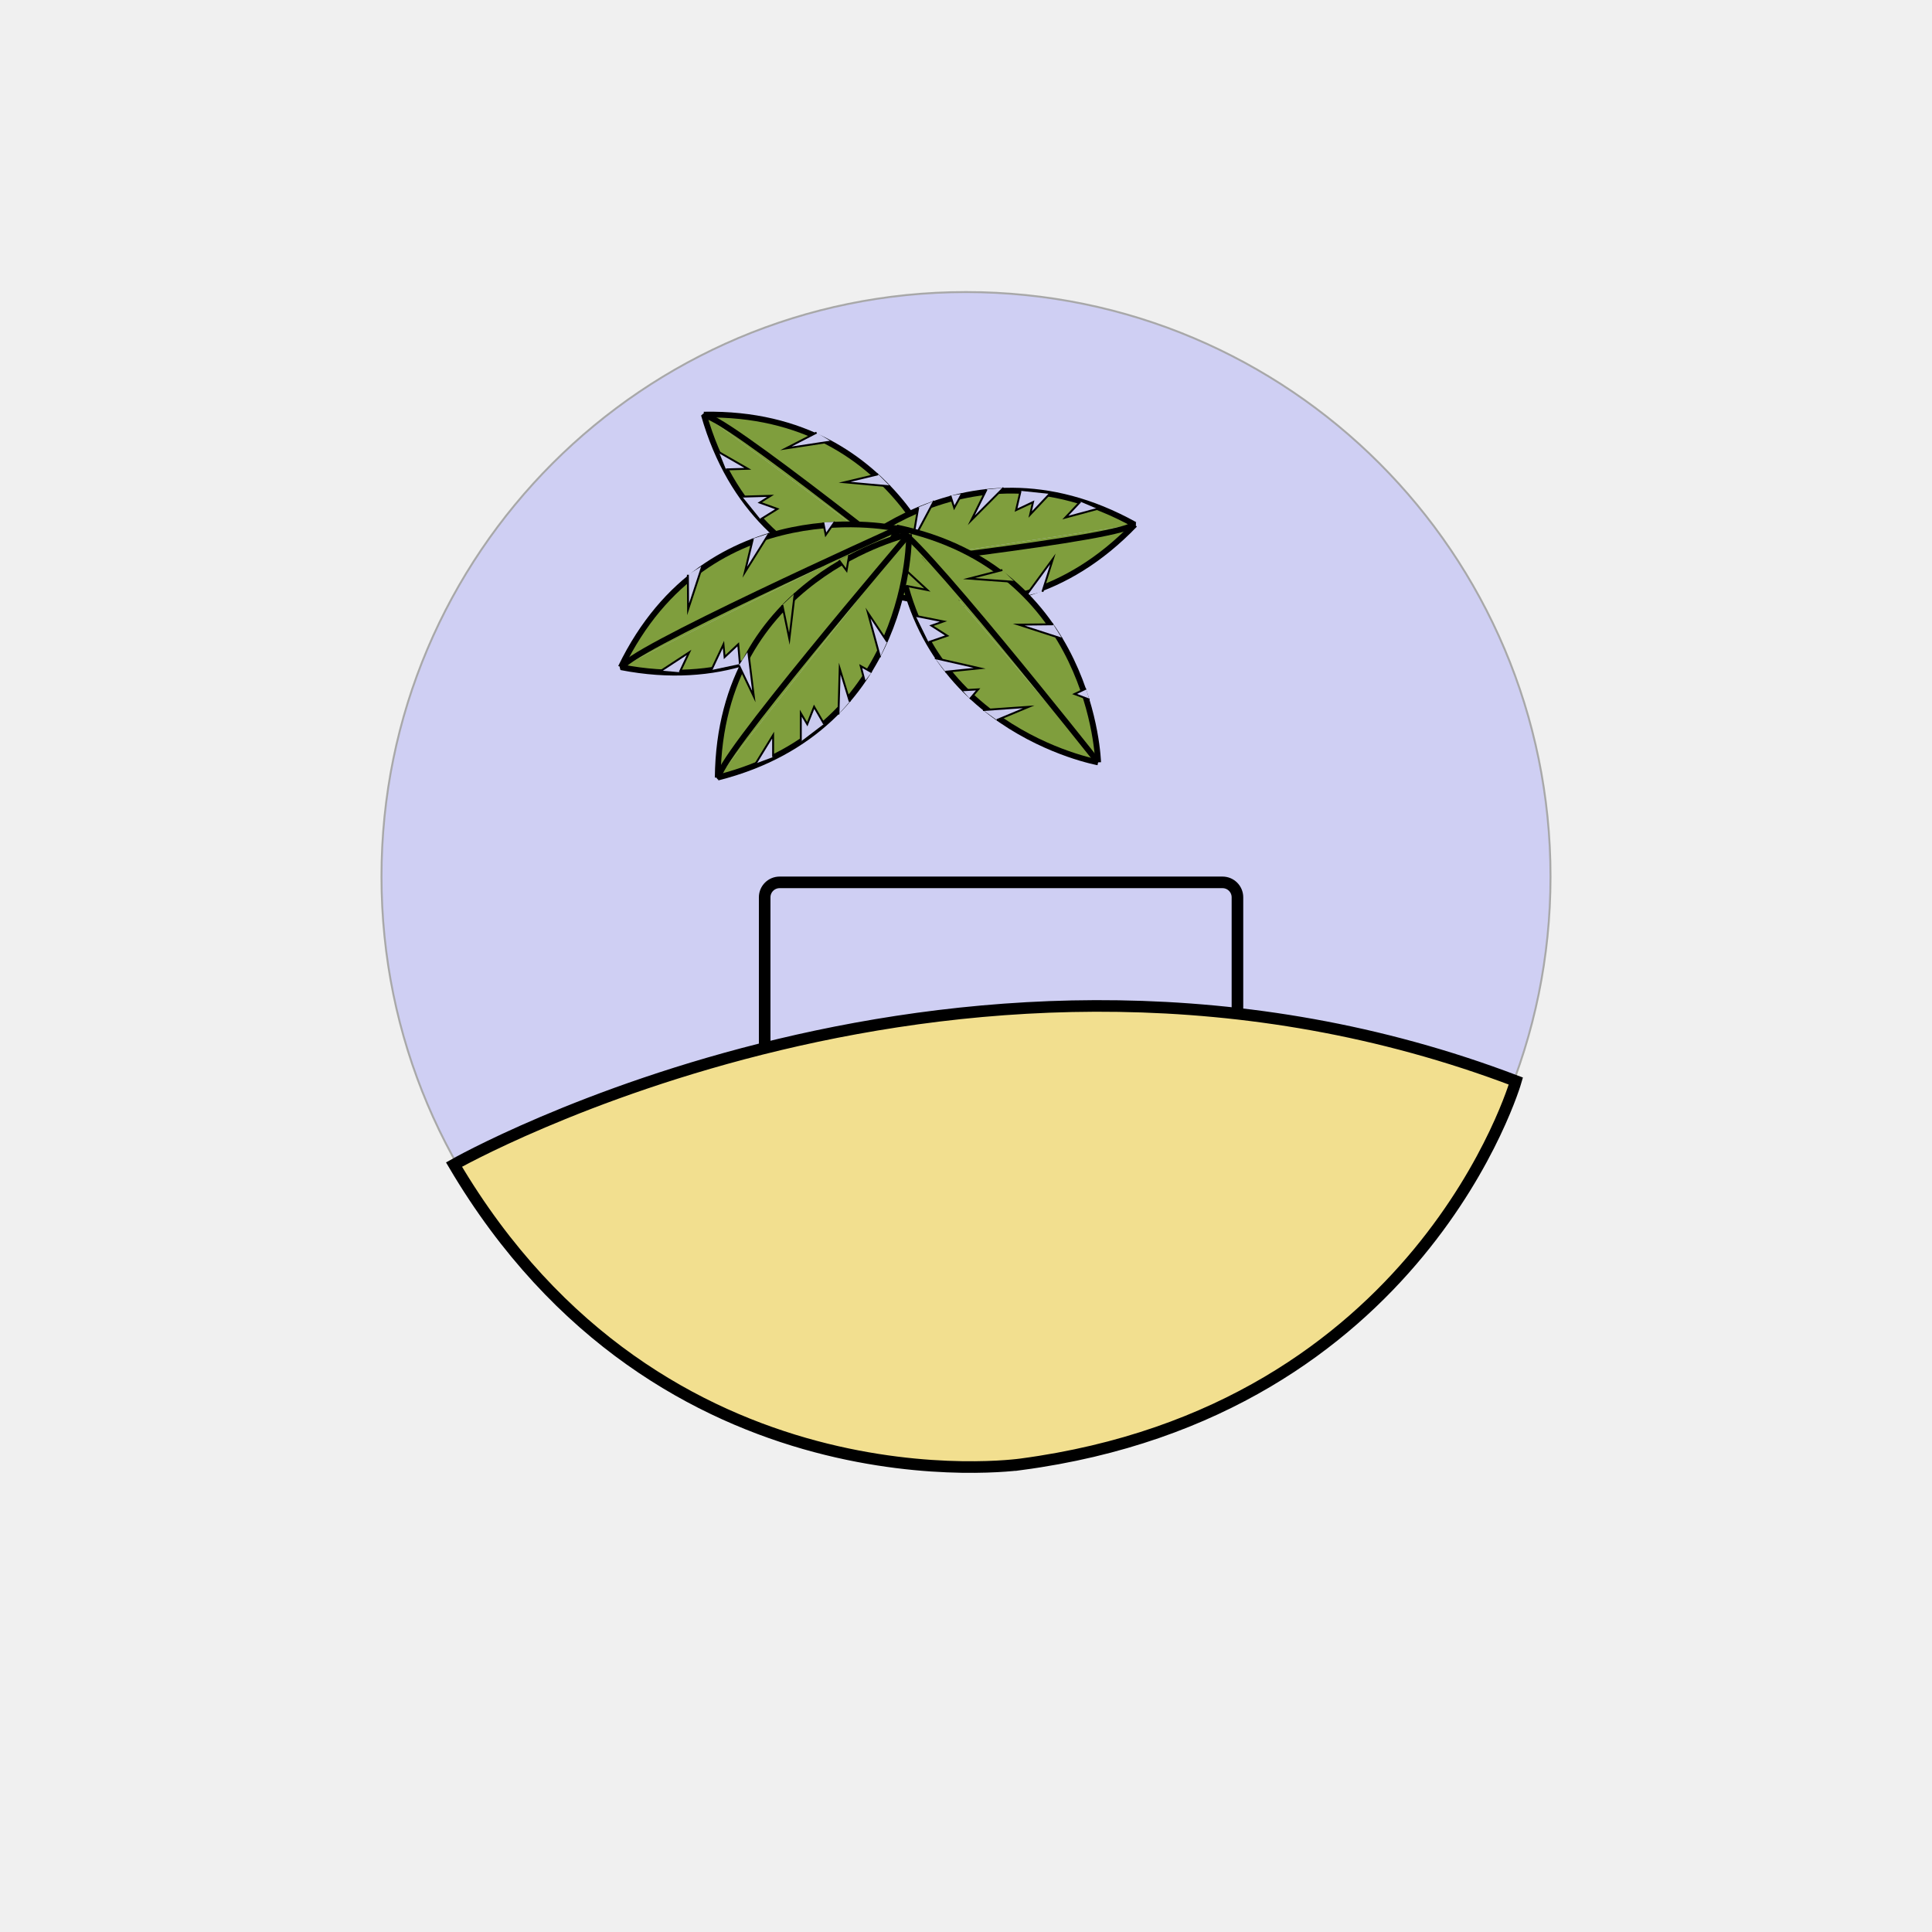
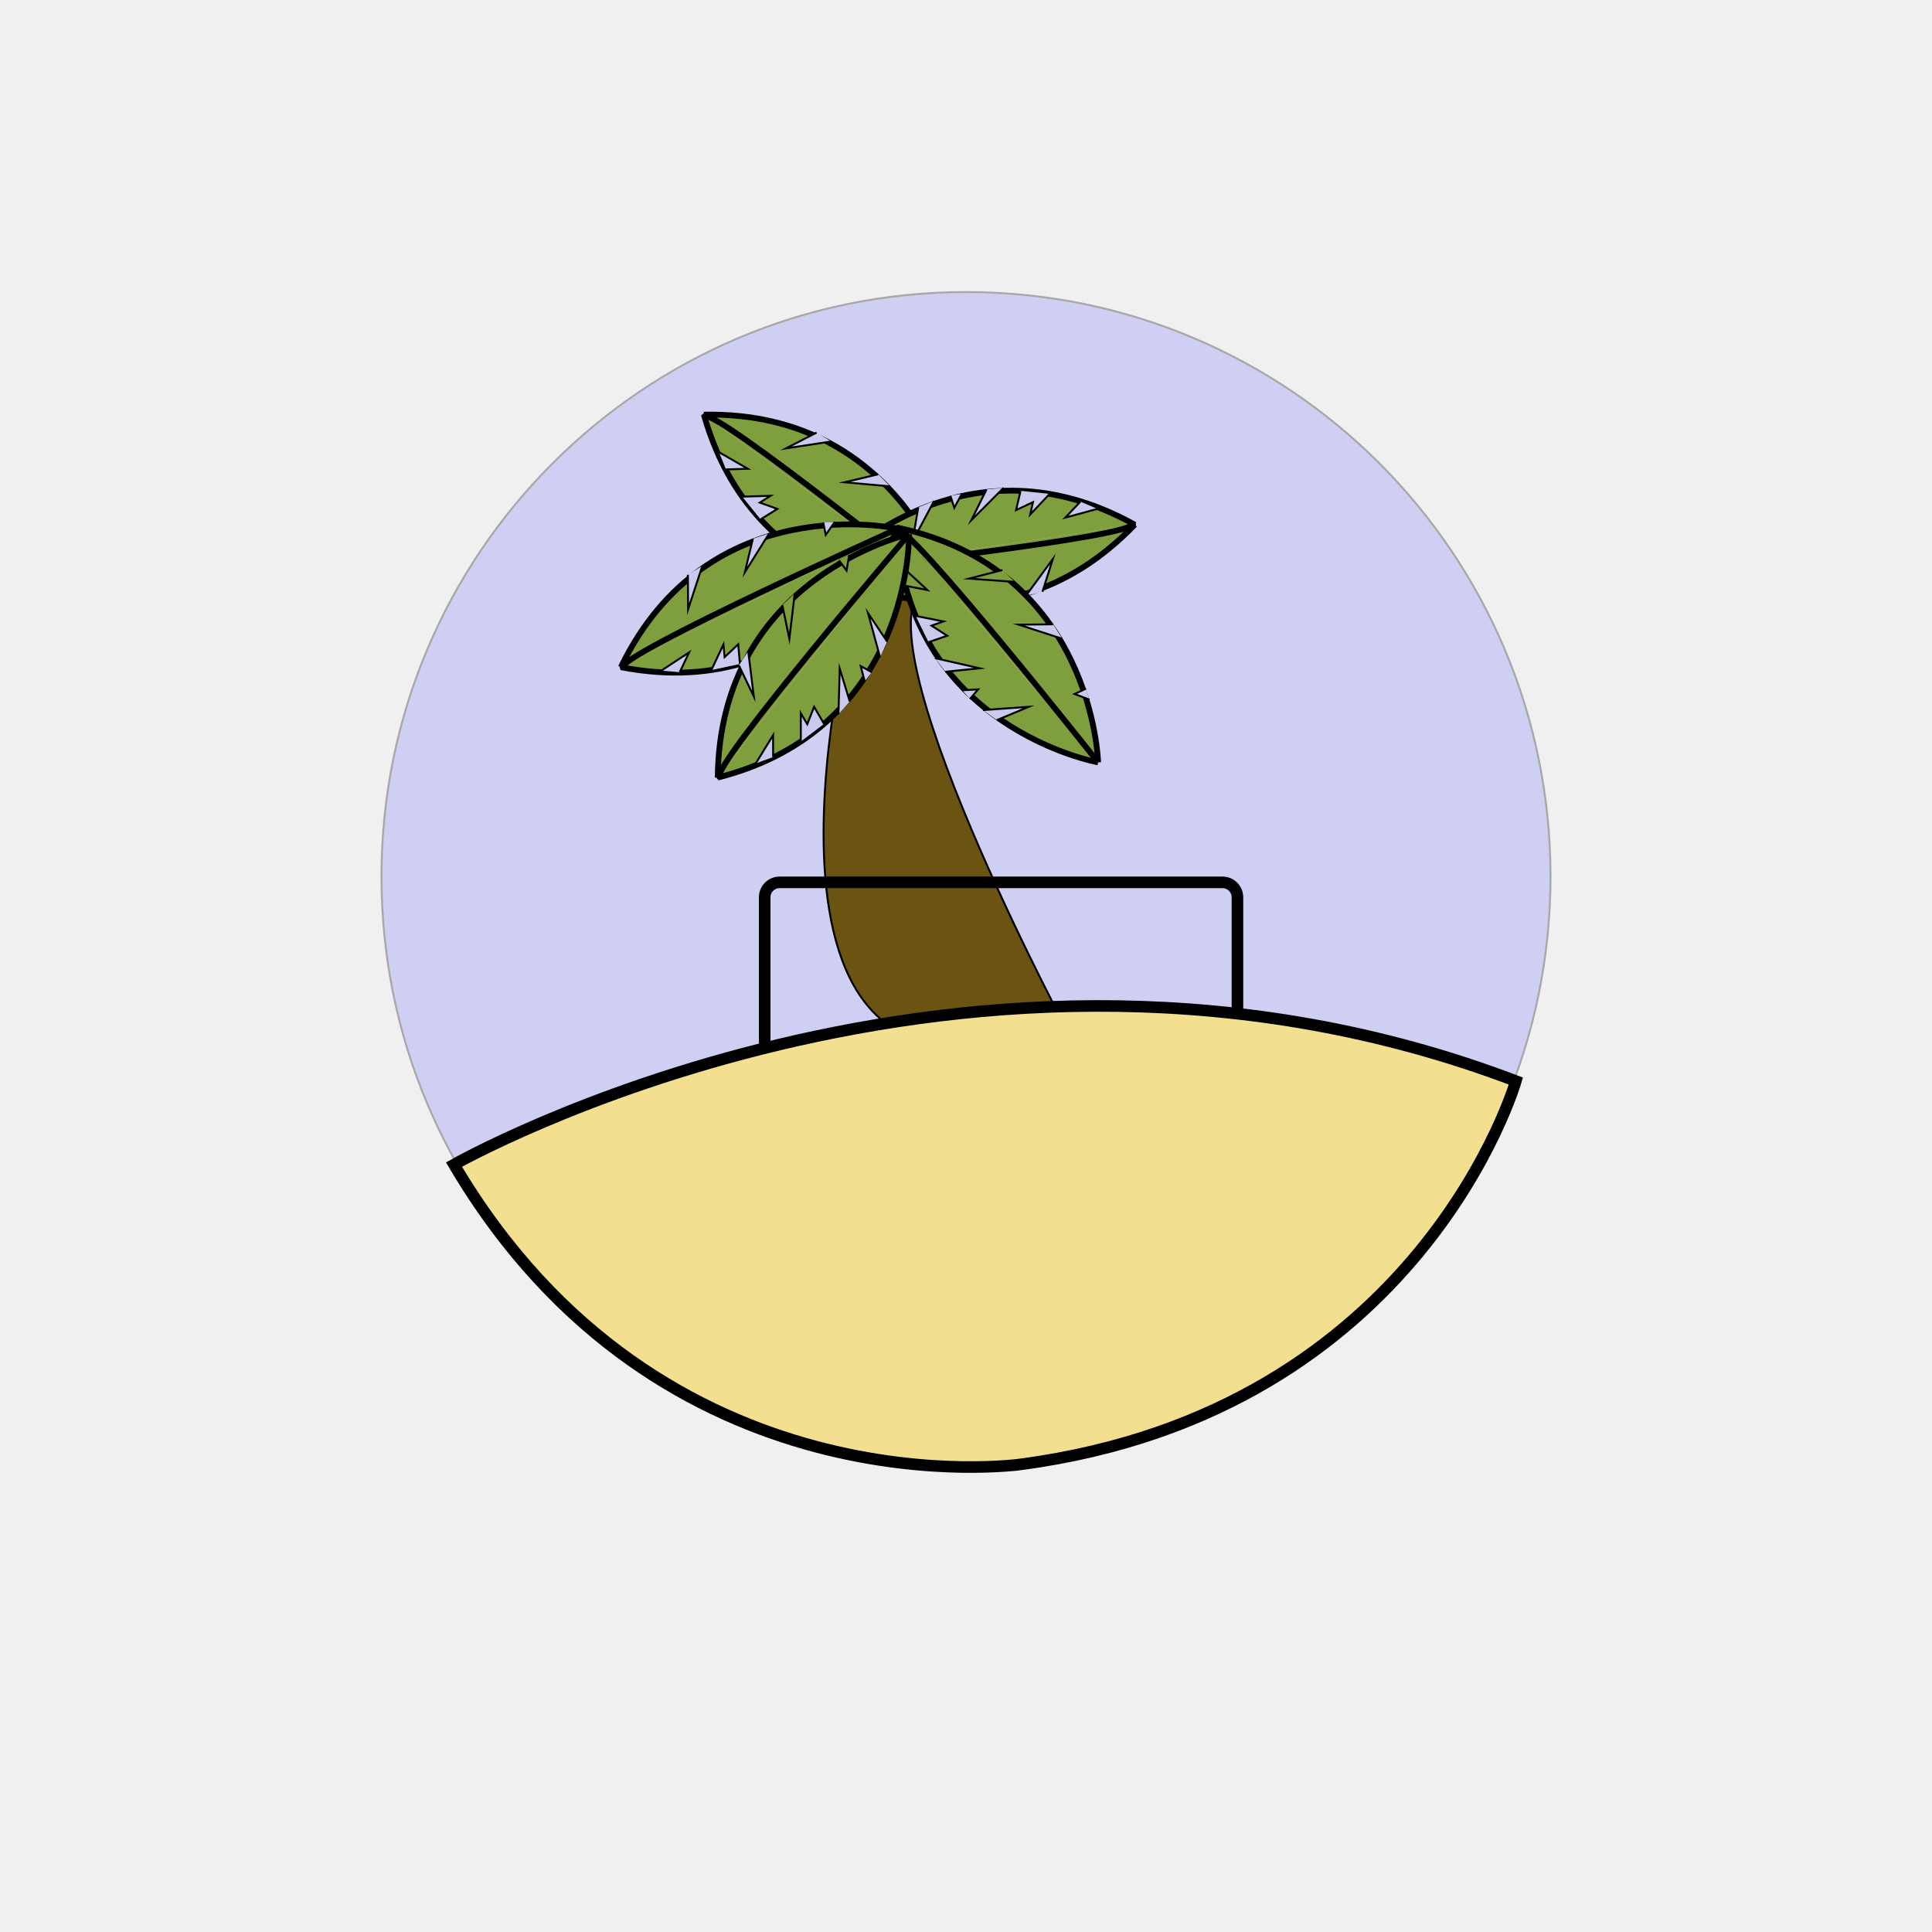
<svg xmlns="http://www.w3.org/2000/svg" version="1.1" id="Layer_2" x="0px" y="0px" viewBox="0 0 1000 1000" enable-background="new 0 0 1000 1000" xml:space="preserve">
  <circle opacity="0.3" fill="#8383FC" stroke="#000000" stroke-miterlimit="10" enable-background="new    " cx="500" cy="453.711" r="302.542" />
  <circle display="none" opacity="0.3" stroke="#000000" stroke-miterlimit="10" enable-background="new    " cx="500" cy="456.711" r="302.542" />
  <g id="Layer_x5F_1" display="none">
    <path display="inline" fill="#FFFFFF" stroke="#000000" stroke-width="4" stroke-miterlimit="10" d="M444.525,594.475   c0,6.627-5.373,12-12,12H331.102c-6.627,0-12-5.373-12-12V348.983c0-6.627,5.373-12,12-12h101.424c6.627,0,12,5.373,12,12   L444.525,594.475L444.525,594.475z" />
    <path display="inline" fill="#FFFFFF" stroke="#000000" stroke-width="4" stroke-miterlimit="10" d="M656.459,594.475   c0,6.627-5.371,12-12,12H543.034c-6.627,0-12-5.373-12-12V348.983c0-6.627,5.373-12,12-12h101.425c6.629,0,12,5.373,12,12V594.475z   " />
    <path display="inline" fill="#FFFFFF" stroke="#000000" stroke-width="4" stroke-miterlimit="10" d="M569.949,515.729   c0,6.627-5.373,12-12,12H456.525c-6.627,0-12-5.373-12-12V270.237c0-6.627,5.373-12,12-12h101.424c6.627,0,12,5.373,12,12V515.729z   " />
    <path display="inline" fill="#FFFFFF" stroke="#000000" stroke-width="5" stroke-miterlimit="10" d="M723.729,521.116   c0,13.261-10.744,24-24,24H300.271c-13.255,0-24-10.739-24-24V318.272c0-13.254,10.745-24,24-24h399.457c13.256,0,24,10.746,24,24   L723.729,521.116L723.729,521.116z" />
    <path display="inline" fill="#FFFFFF" stroke="#000000" stroke-width="3" stroke-miterlimit="10" d="M686.173,483.659   c0,13.261-10.744,24-24,24H333.898c-13.255,0-24-10.739-24-24V350.308c0-13.254,10.745-24,24-24h328.272c13.256,0,24,10.746,24,24   L686.173,483.659L686.173,483.659z" />
    <path id="vecmap" display="inline" fill="none" stroke="#000000" stroke-width="9" stroke-miterlimit="10" d="M348.052,427.712   c0,31.853,20.468,57.628,45.763,57.628" />
    <path id="vecmap_1_" display="inline" fill="none" stroke="#000000" stroke-width="4" stroke-miterlimit="10" d="M584.477,549.116   c0,44.972,39.42,81.355,88.135,81.355" />
    <path id="vecmap_2_" display="inline" fill="none" stroke="#000000" stroke-width="4" stroke-miterlimit="10" d="M412.609,545.116   c0,44.972-39.42,81.355-88.135,81.355" />
    <g display="inline">
      <line id="vecmap_3_" fill="none" stroke="#000000" stroke-width="3" stroke-miterlimit="10" x1="317.407" y1="356.645" x2="678.427" y2="356.645" />
    </g>
    <g display="inline">
      <line id="vecmap_4_" fill="none" stroke="#000000" stroke-width="3" stroke-miterlimit="10" x1="368.543" y1="365.119" x2="368.543" y2="497.322" />
    </g>
    <g display="inline">
      <line id="vecmap_5_" fill="none" stroke="#000000" stroke-width="3" stroke-miterlimit="10" x1="637.715" y1="365.119" x2="637.715" y2="497.322" />
    </g>
    <g display="inline">
      <rect id="vecmaprec" x="317.407" y="385.323" fill="#FFFFFF" stroke="#000000" stroke-width="3" stroke-miterlimit="10" width="355.205" height="80" />
    </g>
    <g display="inline">
      <line fill="none" stroke="#000000" stroke-width="3" stroke-miterlimit="10" x1="317.407" y1="465.323" x2="672.611" y2="465.323" />
    </g>
  </g>
  <text transform="matrix(1 0 0 1 461.9832 703.8977)" display="none" enable-background="new    " font-family="'MyriadPro-Regular'" font-size="72">3X</text>
+   <g id="Layer_3">
+     <path fill="#6B5412" stroke="#000000" stroke-miterlimit="10" d="M439.556,324.882c0,0-69.687,278.282,110.295,203.616   c0,0-115.82-218.619-65.919-227.309L439.556,324.882z" />
+   </g>
  <path fill="#FFFFFF" stroke="#000000" stroke-miterlimit="10" d="M620.219,343.602" />
  <path display="none" fill="#E4E4EF" stroke="#000000" stroke-width="2" stroke-miterlimit="10" d="M383.592,609.329  c0,0,41.716-44.212,15.288,15.768" />
  <path fill="none" stroke="#000000" stroke-width="6" stroke-miterlimit="10" d="M640.5,607.906c0,4.269-3.46,7.729-7.728,7.729  H403.524c-4.268,0-7.728-3.46-7.728-7.729V464.439c0-4.268,3.459-7.728,7.728-7.728h229.248c4.268,0,7.728,3.46,7.728,7.728V607.906  z" />
  <path fill="#F2DF8F" stroke="#000000" stroke-width="6" stroke-miterlimit="10" d="M234.996,602.778  c0,0,265.73-151.195,549.617-43.236c0,0-49.033,170.798-256.072,198.379C528.54,757.919,342.493,785.055,234.996,602.778z" />
  <path display="none" fill="#7F9E3D" stroke="#000000" stroke-width="3" stroke-miterlimit="10" d="M464.223,276.828  c0,0-78.911-29.713-127.529,42.813" />
  <g id="Leaf_2_2_">
    <path fill="#7F9E3D" stroke="#000000" stroke-width="3" stroke-miterlimit="10" d="M493.054,309.982   c0,0-24.784-97.333-128.77-95.369" />
    <path fill="#7F9E3D" stroke="#000000" stroke-width="3" stroke-miterlimit="10" d="M364.304,214.585   c28.398,100.053,128.731,95.423,128.731,95.423" />
    <path fill="none" stroke="#000000" stroke-width="3" stroke-miterlimit="10" d="M493.054,309.982   c0,0-124.697-100.399-128.57-94.372" />
    <polyline fill="#CACAEF" stroke="#000000" stroke-miterlimit="10" points="372.172,234.062 387.089,242.64 375.76,242.963  " />
    <polyline fill="#CACAEF" stroke="#000000" stroke-miterlimit="10" points="384.164,257.054 398.826,256.636 393.257,260.139    402.354,263.427 393.659,268.821  " />
    <polyline fill="#CACAEF" stroke="#000000" stroke-miterlimit="10" points="398.745,276.139 422.47,276.117 405.557,281.815  " />
    <polyline fill="#CACAEF" stroke="#000000" stroke-miterlimit="10" points="416.214,289.24 424.119,286.937 421.103,292.733  " />
    <polyline fill="#CACAEF" stroke="#000000" stroke-miterlimit="10" points="428.934,296.83 451.639,289.947 437.097,300.293  " />
    <polyline fill="#CACAEF" stroke="#000000" stroke-miterlimit="10" points="460.799,251.749 437.17,249.619 454.529,245.479  " />
    <polyline fill="#CACAEF" stroke="#000000" stroke-miterlimit="10" points="430.246,228.5 406.793,232.085 422.657,223.912  " />
    <polyline fill="#CACAEF" stroke="#000000" stroke-miterlimit="10" points="481.501,279.355 473.348,278.208 478.478,274.161  " />
  </g>
  <g id="Leaf_2_3_">
    <path fill="#7F9E3D" stroke="#000000" stroke-width="3" stroke-miterlimit="10" d="M428.905,295.342   c0,0,86.405,51.206,158.465-23.791" />
    <path fill="#7F9E3D" stroke="#000000" stroke-width="3" stroke-miterlimit="10" d="M587.375,271.584   C496.492,221.016,428.9,295.309,428.9,295.309" />
    <path fill="none" stroke="#000000" stroke-width="3" stroke-miterlimit="10" d="M428.905,295.342   c0,0,159.149-17.354,157.617-24.354" />
    <polyline fill="#CACAEF" stroke="#000000" stroke-miterlimit="10" points="568.031,263.397 551.422,267.897 559.196,259.65  " />
    <polyline fill="#CACAEF" stroke="#000000" stroke-miterlimit="10" points="543.284,255.645 533.224,266.32 534.678,259.903    525.924,264.02 528.25,254.055  " />
    <polyline fill="#CACAEF" stroke="#000000" stroke-miterlimit="10" points="519.476,252.487 502.732,269.297 510.646,253.3  " />
    <polyline fill="#CACAEF" stroke="#000000" stroke-miterlimit="10" points="497.864,255.598 493.909,262.822 491.937,256.593  " />
    <polyline fill="#CACAEF" stroke="#000000" stroke-miterlimit="10" points="483.505,259.241 472.34,280.176 475.288,262.574  " />
    <polyline fill="#CACAEF" stroke="#000000" stroke-miterlimit="10" points="492.91,313.64 511.108,298.418 501.777,313.631  " />
    <polyline fill="#CACAEF" stroke="#000000" stroke-miterlimit="10" points="530.947,308.434 544.975,289.3 539.555,306.303  " />
    <polyline fill="#CACAEF" stroke="#000000" stroke-miterlimit="10" points="458.745,308.797 465.317,303.835 464.557,310.324  " />
  </g>
  <g id="Leaf_2_1_">
    <path fill="#7F9E3D" stroke="#000000" stroke-width="3" stroke-miterlimit="10" d="M464.648,273.642   c0,0-98.019-21.916-143.296,71.716" />
    <path fill="#7F9E3D" stroke="#000000" stroke-width="3" stroke-miterlimit="10" d="M321.337,345.328   c102.079,19.922,143.326-71.657,143.326-71.657" />
    <path fill="none" stroke="#000000" stroke-width="3" stroke-miterlimit="10" d="M464.648,273.642c0,0-145.94,65.809-142.315,71.989   " />
    <polyline fill="#CACAEF" stroke="#000000" stroke-miterlimit="10" points="342.266,347.119 356.663,337.695 351.827,347.945  " />
    <polyline fill="#CACAEF" stroke="#000000" stroke-miterlimit="10" points="368.196,346.823 374.454,333.556 375.059,340.108    382.107,333.481 382.985,343.675  " />
    <polyline fill="#CACAEF" stroke="#000000" stroke-miterlimit="10" points="391.812,342.449 402.523,321.279 399.955,338.94  " />
    <polyline fill="#CACAEF" stroke="#000000" stroke-miterlimit="10" points="411.397,332.794 412.918,324.701 416.723,330.013  " />
    <polyline fill="#CACAEF" stroke="#000000" stroke-miterlimit="10" points="423.919,324.882 428.049,301.518 430.699,319.167  " />
    <polyline fill="#CACAEF" stroke="#000000" stroke-miterlimit="10" points="398.124,276.073 385.537,296.185 389.696,278.83  " />
    <polyline fill="#CACAEF" stroke="#000000" stroke-miterlimit="10" points="363.57,292.809 356.16,315.348 356.046,297.502  " />
    <polyline fill="#CACAEF" stroke="#000000" stroke-miterlimit="10" points="432.107,270.094 427.397,276.847 426.108,270.442  " />
  </g>
  <g id="Leaf_3_1_" display="none">
    <path display="inline" fill="#7F9E3D" stroke="#000000" stroke-width="3" stroke-miterlimit="10" d="M470.5,276.5c0,0-98,22-99,126   " />
    <path display="inline" fill="#7F9E3D" stroke="#000000" stroke-width="3" stroke-miterlimit="10" d="M371.473,402.48   c100.821-25.536,99.053-125.959,99.053-125.959" />
    <path display="inline" fill="none" stroke="#000000" stroke-width="3" stroke-miterlimit="10" d="M470.5,276.5   c0,0-103.912,121.786-97.997,125.829" />
    <polyline display="inline" fill="#CACAEF" stroke="#000000" stroke-miterlimit="10" points="391.166,395.17 400.166,380.504    400.166,391.837  " />
    <polyline display="inline" fill="#CACAEF" stroke="#000000" stroke-miterlimit="10" points="414.49,383.839 414.49,369.17    417.833,374.837 421.38,365.837 426.523,374.682  " />
    <polyline display="inline" fill="#CACAEF" stroke="#000000" stroke-miterlimit="10" points="433.984,369.807 434.638,346.091    439.851,363.159  " />
    <polyline display="inline" fill="#CACAEF" stroke="#000000" stroke-miterlimit="10" points="447.577,352.719 445.5,344.75    451.208,347.93  " />
    <polyline display="inline" fill="#CACAEF" stroke="#000000" stroke-miterlimit="10" points="455.527,340.22 449.293,317.328    459.22,332.158  " />
    <polyline display="inline" fill="#CACAEF" stroke="#000000" stroke-miterlimit="10" points="411.372,307.083 408.569,330.642    404.926,313.172  " />
    <polyline display="inline" fill="#CACAEF" stroke="#000000" stroke-miterlimit="10" points="387.261,336.962 390.177,360.507    382.459,344.416  " />
    <polyline display="inline" fill="#CACAEF" stroke="#000000" stroke-miterlimit="10" points="439.556,287.176 438.177,295.293    434.279,290.05  " />
  </g>
  <g id="Leaf_3_2_">
    <path fill="#7F9E3D" stroke="#000000" stroke-width="3" stroke-miterlimit="10" d="M568.382,394.574   c0,0-2.57-100.405-104.4-121.563" />
    <path fill="#7F9E3D" stroke="#000000" stroke-width="3" stroke-miterlimit="10" d="M464.007,272.99   c5.491,103.86,104.35,121.607,104.35,121.607" />
    <path fill="none" stroke="#000000" stroke-width="3" stroke-miterlimit="10" d="M568.382,394.574   c0,0-99.313-125.563-104.427-120.544" />
    <polyline fill="#7F9E3D" stroke="#000000" stroke-miterlimit="10" points="467.357,293.727 479.999,305.402 468.881,303.203  " />
    <polyline fill="#CACAEF" stroke="#000000" stroke-miterlimit="10" points="473.948,318.806 488.338,321.652 482.131,323.832    490.271,329.057 480.597,332.387  " />
    <polyline fill="#CACAEF" stroke="#000000" stroke-miterlimit="10" points="483.932,340.651 507.071,345.894 489.315,347.698  " />
    <polyline fill="#CACAEF" stroke="#000000" stroke-miterlimit="10" points="498.059,357.301 506.277,356.81 502.051,361.792  " />
    <polyline fill="#CACAEF" stroke="#000000" stroke-miterlimit="10" points="508.778,367.525 532.444,365.85 515.969,372.713  " />
    <polyline fill="#CACAEF" stroke="#000000" stroke-miterlimit="10" points="549.851,330.638 527.283,323.318 545.129,323.133  " />
    <polyline fill="#7F9E3D" stroke="#000000" stroke-miterlimit="10" points="525.218,301.189 501.554,299.481 518.837,295.031  " />
    <polyline fill="#CACAEF" stroke="#000000" stroke-miterlimit="10" points="563.912,362.148 556.217,359.221 562.117,356.413  " />
    <g id="Leaf_3">
      <path fill="#7F9E3D" stroke="#000000" stroke-width="3" stroke-miterlimit="10" d="M470.5,276.5c0,0-98,22-99,126" />
      <path fill="#7F9E3D" stroke="#000000" stroke-width="3" stroke-miterlimit="10" d="M371.473,402.48    c100.821-25.536,99.053-125.959,99.053-125.959" />
      <path fill="none" stroke="#000000" stroke-width="3" stroke-miterlimit="10" d="M470.5,276.5c0,0-103.912,121.786-97.997,125.829" />
      <polyline fill="#CACAEF" stroke="#000000" stroke-miterlimit="10" points="391.166,395.17 400.166,380.504 400.166,391.837   " />
      <polyline fill="#CACAEF" stroke="#000000" stroke-miterlimit="10" points="414.49,383.839 414.49,369.17 417.833,374.837     421.38,365.837 426.523,374.682   " />
      <polyline fill="#CACAEF" stroke="#000000" stroke-miterlimit="10" points="433.984,369.807 434.638,346.091 439.851,363.159   " />
      <polyline fill="#CACAEF" stroke="#000000" stroke-miterlimit="10" points="447.577,352.719 445.5,344.75 451.208,347.93   " />
      <polyline fill="#CACAEF" stroke="#000000" stroke-miterlimit="10" points="455.527,340.22 449.293,317.328 459.22,332.158   " />
      <polyline fill="#7F9E3D" stroke="#000000" stroke-miterlimit="10" points="411.372,307.083 408.569,330.642 404.926,313.172   " />
      <polyline fill="#CACAEF" stroke="#000000" stroke-miterlimit="10" points="387.261,336.962 390.177,360.507 382.459,344.416   " />
      <polyline fill="#7F9E3D" stroke="#000000" stroke-miterlimit="10" points="439.556,287.176 438.177,295.293 434.279,290.05   " />
    </g>
  </g>
</svg>
